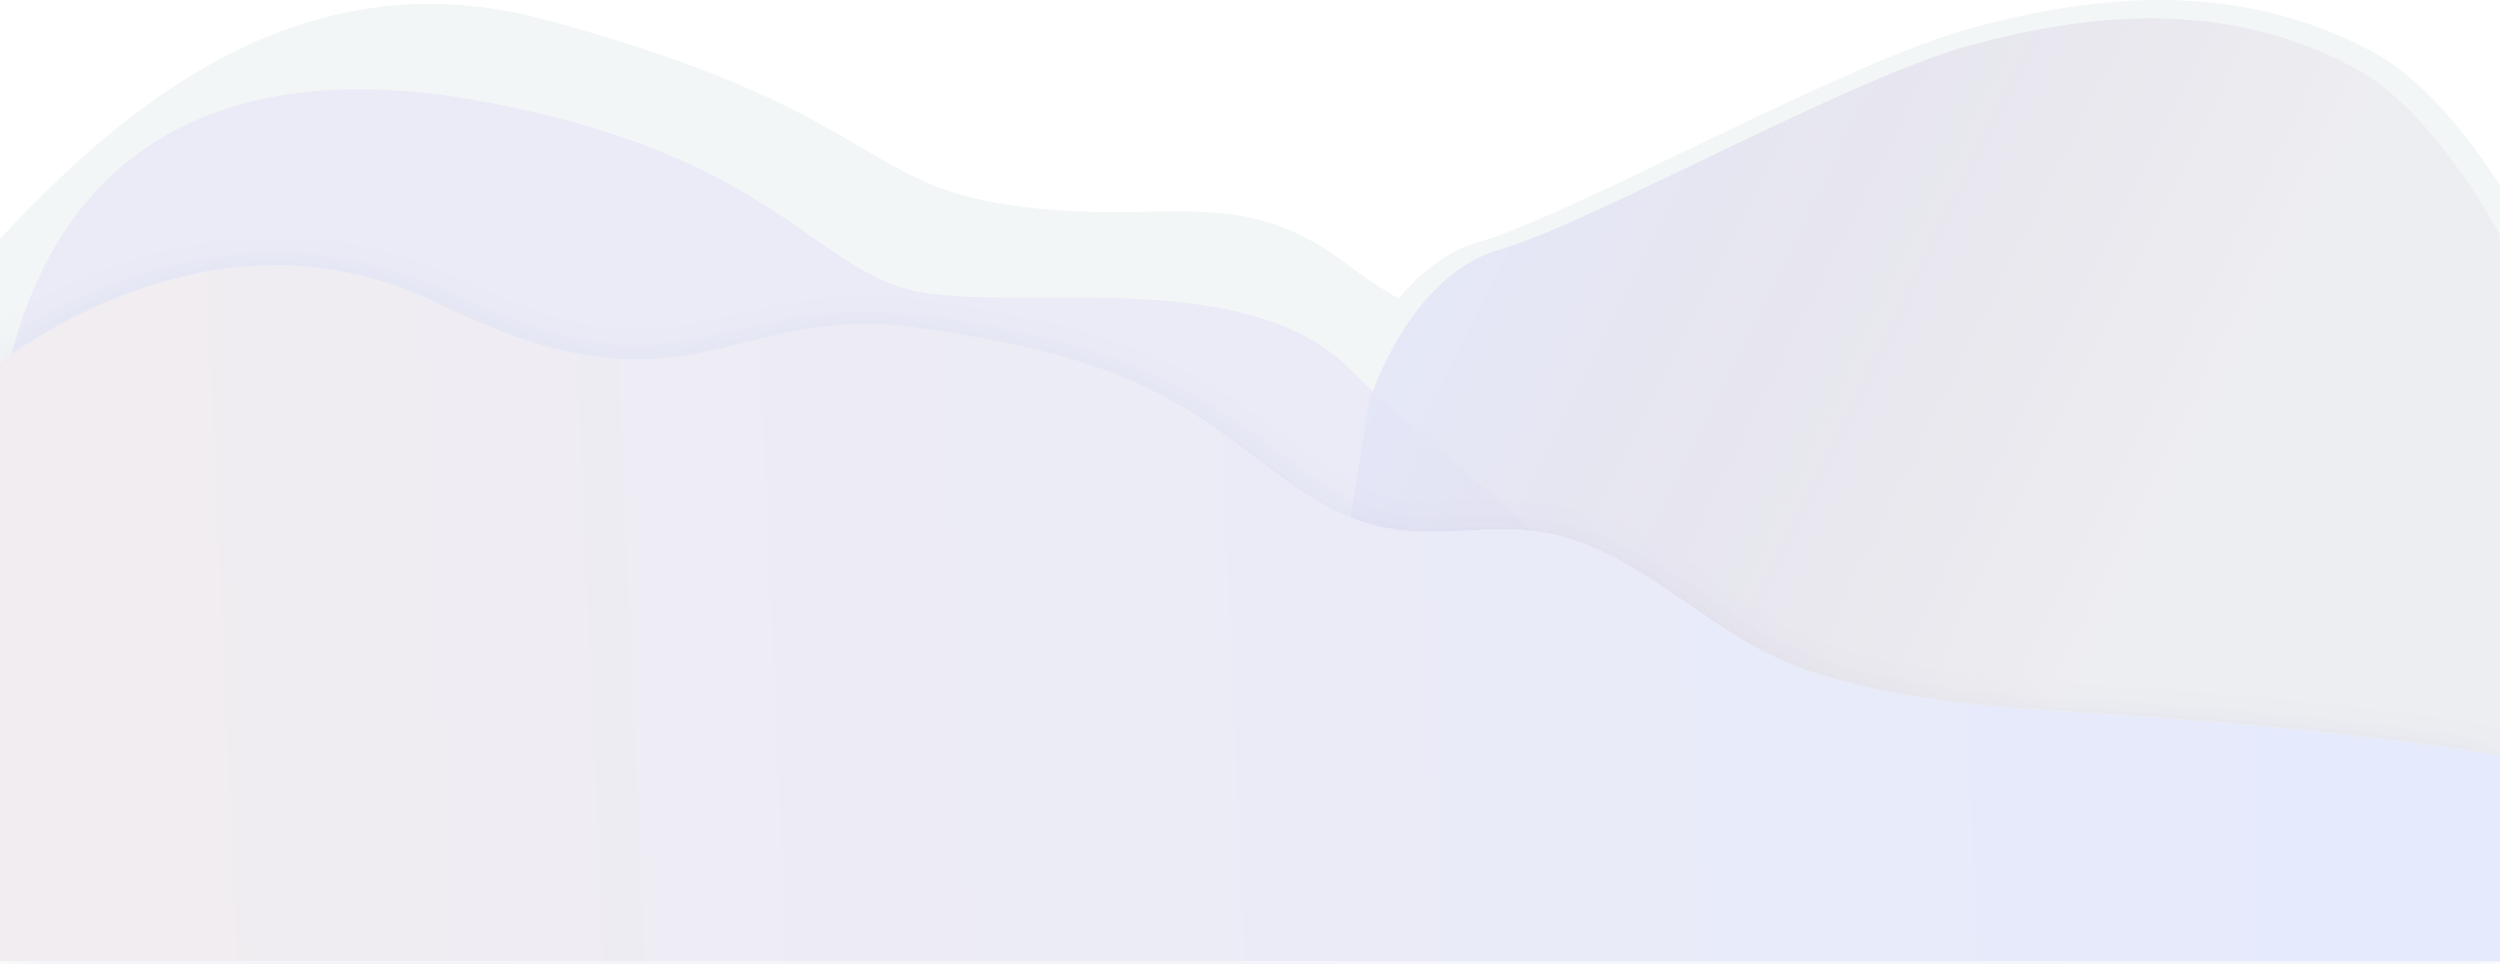
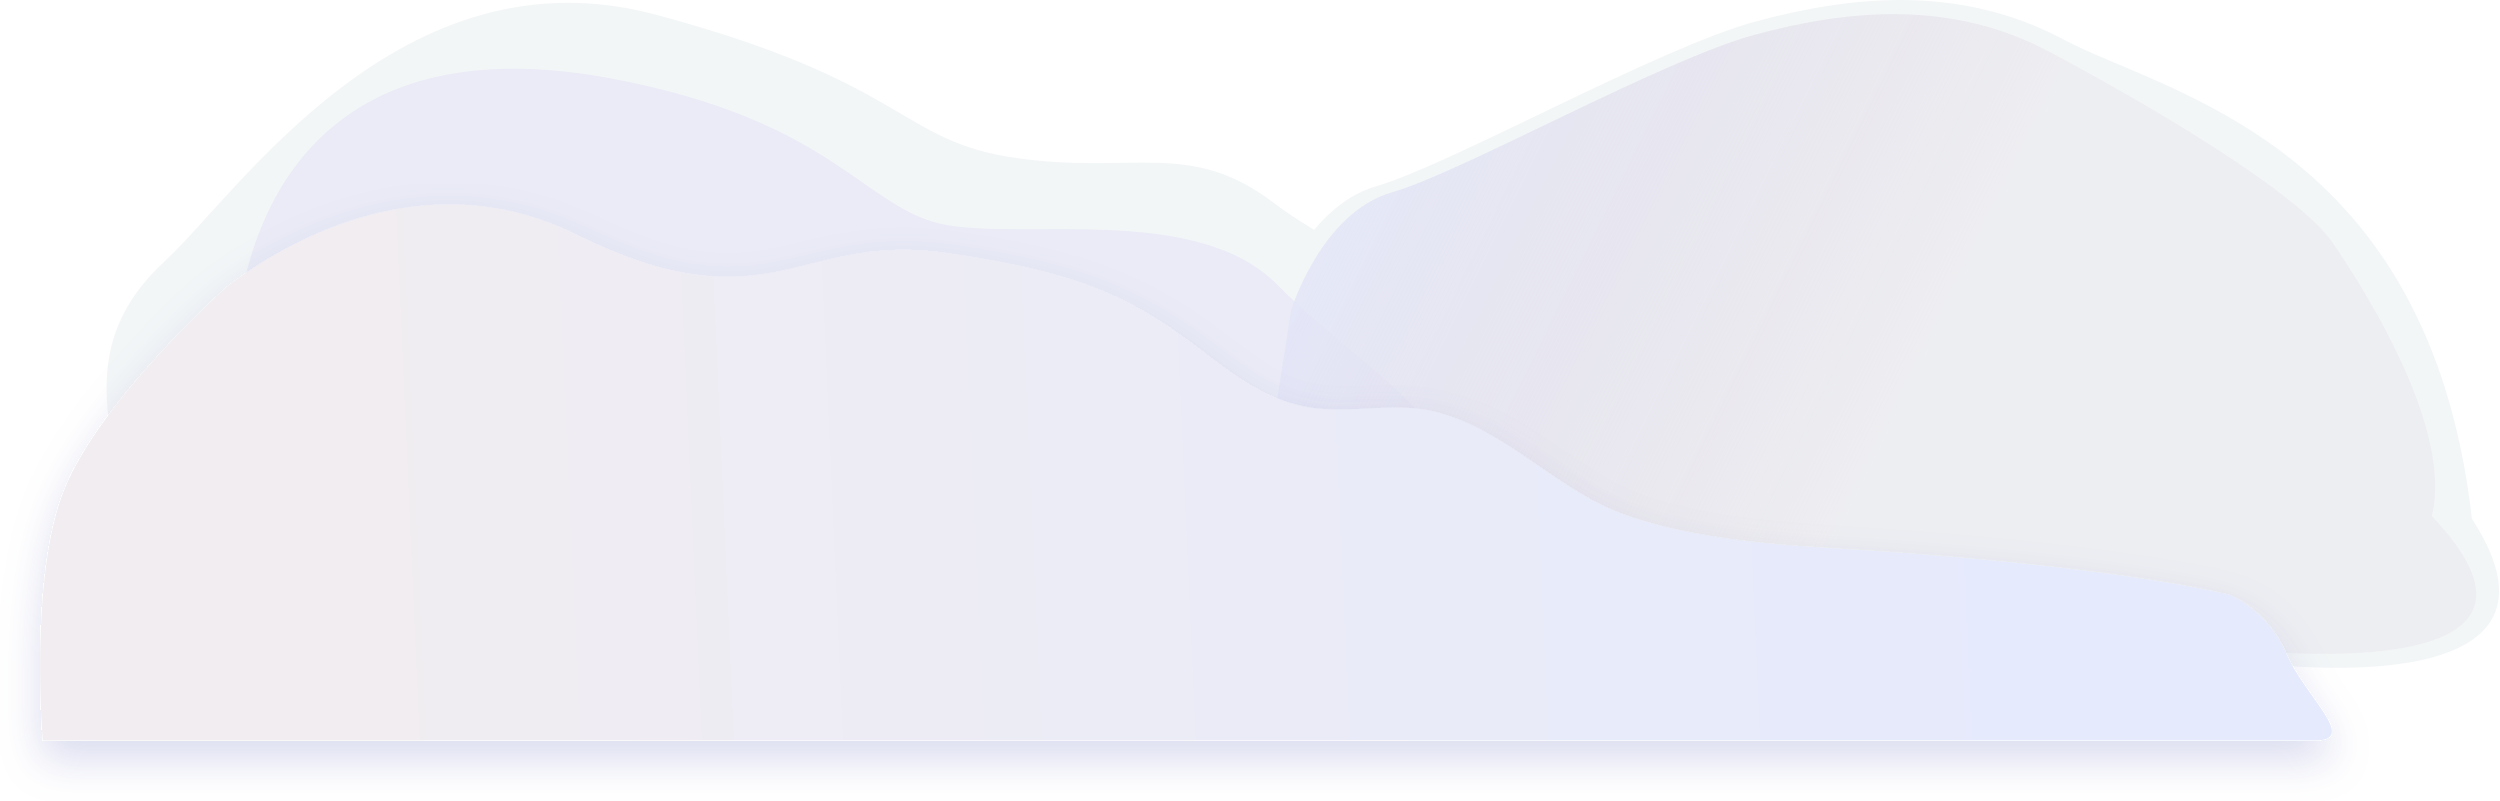
- <svg xmlns="http://www.w3.org/2000/svg" fill="none" viewBox="0 0 1440 555">
-   <path fill="#F3F6F7" d="M773.5 230.8s23.4-75.6 78.5-91.5c55-15.9 211-103.7 284-123.3 72.8-19.6 153.2-27.4 229.8 13.4 76.6 40.8 138.2 197.7 138.2 235 0 37.4 9.4 231.8 9.4 231.8l-777.3-30L773.5 231Z" />
-   <path fill="#F3F6F7" d="M-54 195.1C.5 145 122.2-40 312.7 11s181.6 94.8 270.1 107.3c88.6 12.5 129.7-14.3 193.2 34s193.2 93 193.2 93l85.9 173.5-323.4 18-465.5-16.2s-314.9 77.2-351.7-57c-17.7-64.5-23-118.3 31.5-168.4Z" />
-   <path fill="#EAEBF6" d="M1 231.8C21.5 106 106.3 26.9 277.2 58.3c170.8 31.3 192.3 99.6 254 110.1C592.9 179 719 153.2 778 213c59 60 148 106.5 170 204.8 22 98.3-540.2-12.5-540.2-12.5S95 504.3 25 371.5c-25.8-49-33-85-24-139.7Z" />
-   <path fill="url(#a)" d="M788.5 231.6s22.3-72.5 75-87.7c52.9-15.2 202.2-99.3 272-118 69.7-18.8 146.7-26.2 220 12.8 73.3 39 132.3 189.3 132.3 225 0 35.9 9 221.9 9 221.9l-744.1-28.7 35.8-225.3Z" />
-   <g filter="url(#b)">
-     <path fill="url(#c)" d="M1490.3 445s28.2 11 42.2 43.5c14 32.5 54.5 65.3 22 65.3h-1700s-10.2-122.1 16-187.3C-102.3 298.7-8 214.8-8 214.8c35.6-27.6 143.6-97.4 261.3-39.4 144.3 71.1 167-1.6 275 13.6 108 15.3 144.9 36 198.6 77.7 22.6 17.5 46.6 33.7 75.5 38.2 30.9 4.8 62.4-4.4 92.6 3 54.2 13 91.2 58.9 142.8 77.2 64.5 22.9 139.6 23.4 207 28.5 132 9.9 205.8 22.3 245.5 31.4Z" />
+ <svg xmlns="http://www.w3.org/2000/svg" width="1870" height="599" viewBox="0 0 1870 599" fill="none">
+   <path d="M950.946 230.848C950.946 230.848 974.306 155.178 1029.42 139.298C1084.53 123.418 1240.55 35.608 1313.42 15.988C1386.29 -3.632 1466.63 -11.362 1543.23 29.398C1619.83 70.158 1817 106 1849 388C1941 529.5 1690.83 496.158 1690.83 496.158L913.586 466.268L950.946 230.848Z" fill="#F3F6F7" />
+   <path d="M123.456 195.118C177.956 144.998 299.656 -40.112 490.166 10.868C680.676 61.848 671.726 105.668 760.276 118.198C848.826 130.728 889.966 103.888 953.466 152.198C1016.97 200.508 1146.67 245.198 1146.67 245.198L1232.53 418.718L909.126 436.608L443.656 420.508C443.656 420.508 128.761 497.682 91.956 363.498C74.26 298.984 68.956 245.238 123.456 195.118Z" fill="#F3F6F7" />
+   <path d="M178.456 231.764C198.994 106.06 283.796 26.944 454.626 58.254C625.456 89.564 646.926 157.854 708.626 168.424C770.326 178.994 896.456 153.184 955.486 213.044C1014.52 272.904 1103.46 319.498 1125.43 417.804C1147.4 516.11 585.236 405.284 585.236 405.284C585.236 405.284 272.452 504.24 202.456 371.498C176.63 322.522 169.528 286.408 178.456 231.764Z" fill="#EAEBF6" />
+   <path d="M965.906 231.588C965.906 231.588 988.266 159.138 1041.04 143.928C1093.81 128.718 1243.18 44.648 1312.94 25.868C1382.7 7.088 1459.63 -0.312 1532.94 38.718C1606.25 77.748 1719.83 144 1745.5 182.5C1755.5 197.5 1836.77 314.832 1819 386C1944.5 518 1674.25 485.598 1674.25 485.598L930.126 456.938L965.906 231.588Z" fill="url(#paint0_linear_591_49)" />
+   <g filter="url(#filter0_d_591_49)">
+     <path d="M1667.77 444.99C1667.77 444.99 1695.96 455.998 1709.96 488.498C1723.96 520.998 1764.46 553.8 1731.96 553.8C1699.46 553.8 1667.77 553.8 1667.77 553.8H169.456H31.956C31.956 553.8 21.753 431.7 47.956 366.498C75.204 298.696 169.456 214.8 169.456 214.8C205.096 187.21 313.016 117.36 430.776 175.42C575.006 246.52 597.776 173.79 705.776 189.03C813.776 204.27 850.656 225.03 904.316 266.65C927.006 284.23 950.996 300.36 979.846 304.89C1010.73 309.74 1042.27 300.51 1072.46 307.83C1126.64 320.95 1163.65 366.75 1215.28 385.07C1279.78 407.96 1354.85 408.47 1422.2 413.55C1554.21 423.47 1628.04 435.85 1667.77 444.99Z" fill="url(#paint1_linear_591_49)" />
  </g>
  <defs>
-     <linearGradient id="a" x1="815.3" x2="1277.3" y1="10.6" y2="238.7" gradientUnits="userSpaceOnUse">
+     <filter id="filter0_d_591_49" x="0" y="137.998" width="1774.28" height="460.802" filterUnits="userSpaceOnUse" color-interpolation-filters="sRGB">
+       <feFlood flood-opacity="0" result="BackgroundImageFix" />
+       <feColorMatrix in="SourceAlpha" type="matrix" values="0 0 0 0 0 0 0 0 0 0 0 0 0 0 0 0 0 0 127 0" result="hardAlpha" />
+       <feOffset dy="15" />
+       <feGaussianBlur stdDeviation="15" />
+       <feComposite in2="hardAlpha" operator="out" />
+       <feColorMatrix type="matrix" values="0 0 0 0 0.31 0 0 0 0 0.337 0 0 0 0 0.698 0 0 0 0.2 0" />
+       <feBlend mode="normal" in2="BackgroundImageFix" result="effect1_dropShadow_591_49" />
+       <feBlend mode="normal" in="SourceGraphic" in2="effect1_dropShadow_591_49" result="shape" />
+     </filter>
+     <linearGradient id="paint0_linear_591_49" x1="992.765" y1="10.566" x2="1454.74" y2="238.7" gradientUnits="userSpaceOnUse">
      <stop stop-color="#E5EAFC" />
-       <stop offset="1" stop-color="#D9CEDB" stop-opacity=".2" />
+       <stop offset="1" stop-color="#D9CEDB" stop-opacity="0.2" />
    </linearGradient>
-     <linearGradient id="c" x1="1344.5" x2="80.5" y1="425.3" y2="481.3" gradientUnits="userSpaceOnUse">
+     <linearGradient id="paint1_linear_591_49" x1="1521.94" y1="425.325" x2="257.936" y2="481.325" gradientUnits="userSpaceOnUse">
      <stop stop-color="#E5EAFC" />
      <stop offset="1" stop-color="#F1EDF1" />
    </linearGradient>
-     <filter id="b" width="1774.3" height="460.8" x="-177.5" y="138" color-interpolation-filters="sRGB" filterUnits="userSpaceOnUse">
-       <feFlood flood-opacity="0" result="BackgroundImageFix" />
-       <feColorMatrix in="SourceAlpha" result="hardAlpha" values="0 0 0 0 0 0 0 0 0 0 0 0 0 0 0 0 0 0 127 0" />
-       <feOffset dy="15" />
-       <feGaussianBlur stdDeviation="15" />
-       <feComposite in2="hardAlpha" operator="out" />
-       <feColorMatrix values="0 0 0 0 0.31 0 0 0 0 0.337 0 0 0 0 0.698 0 0 0 0.2 0" />
-       <feBlend in2="BackgroundImageFix" result="effect1_dropShadow_465_51" />
-       <feBlend in="SourceGraphic" in2="effect1_dropShadow_465_51" result="shape" />
-     </filter>
  </defs>
</svg>
